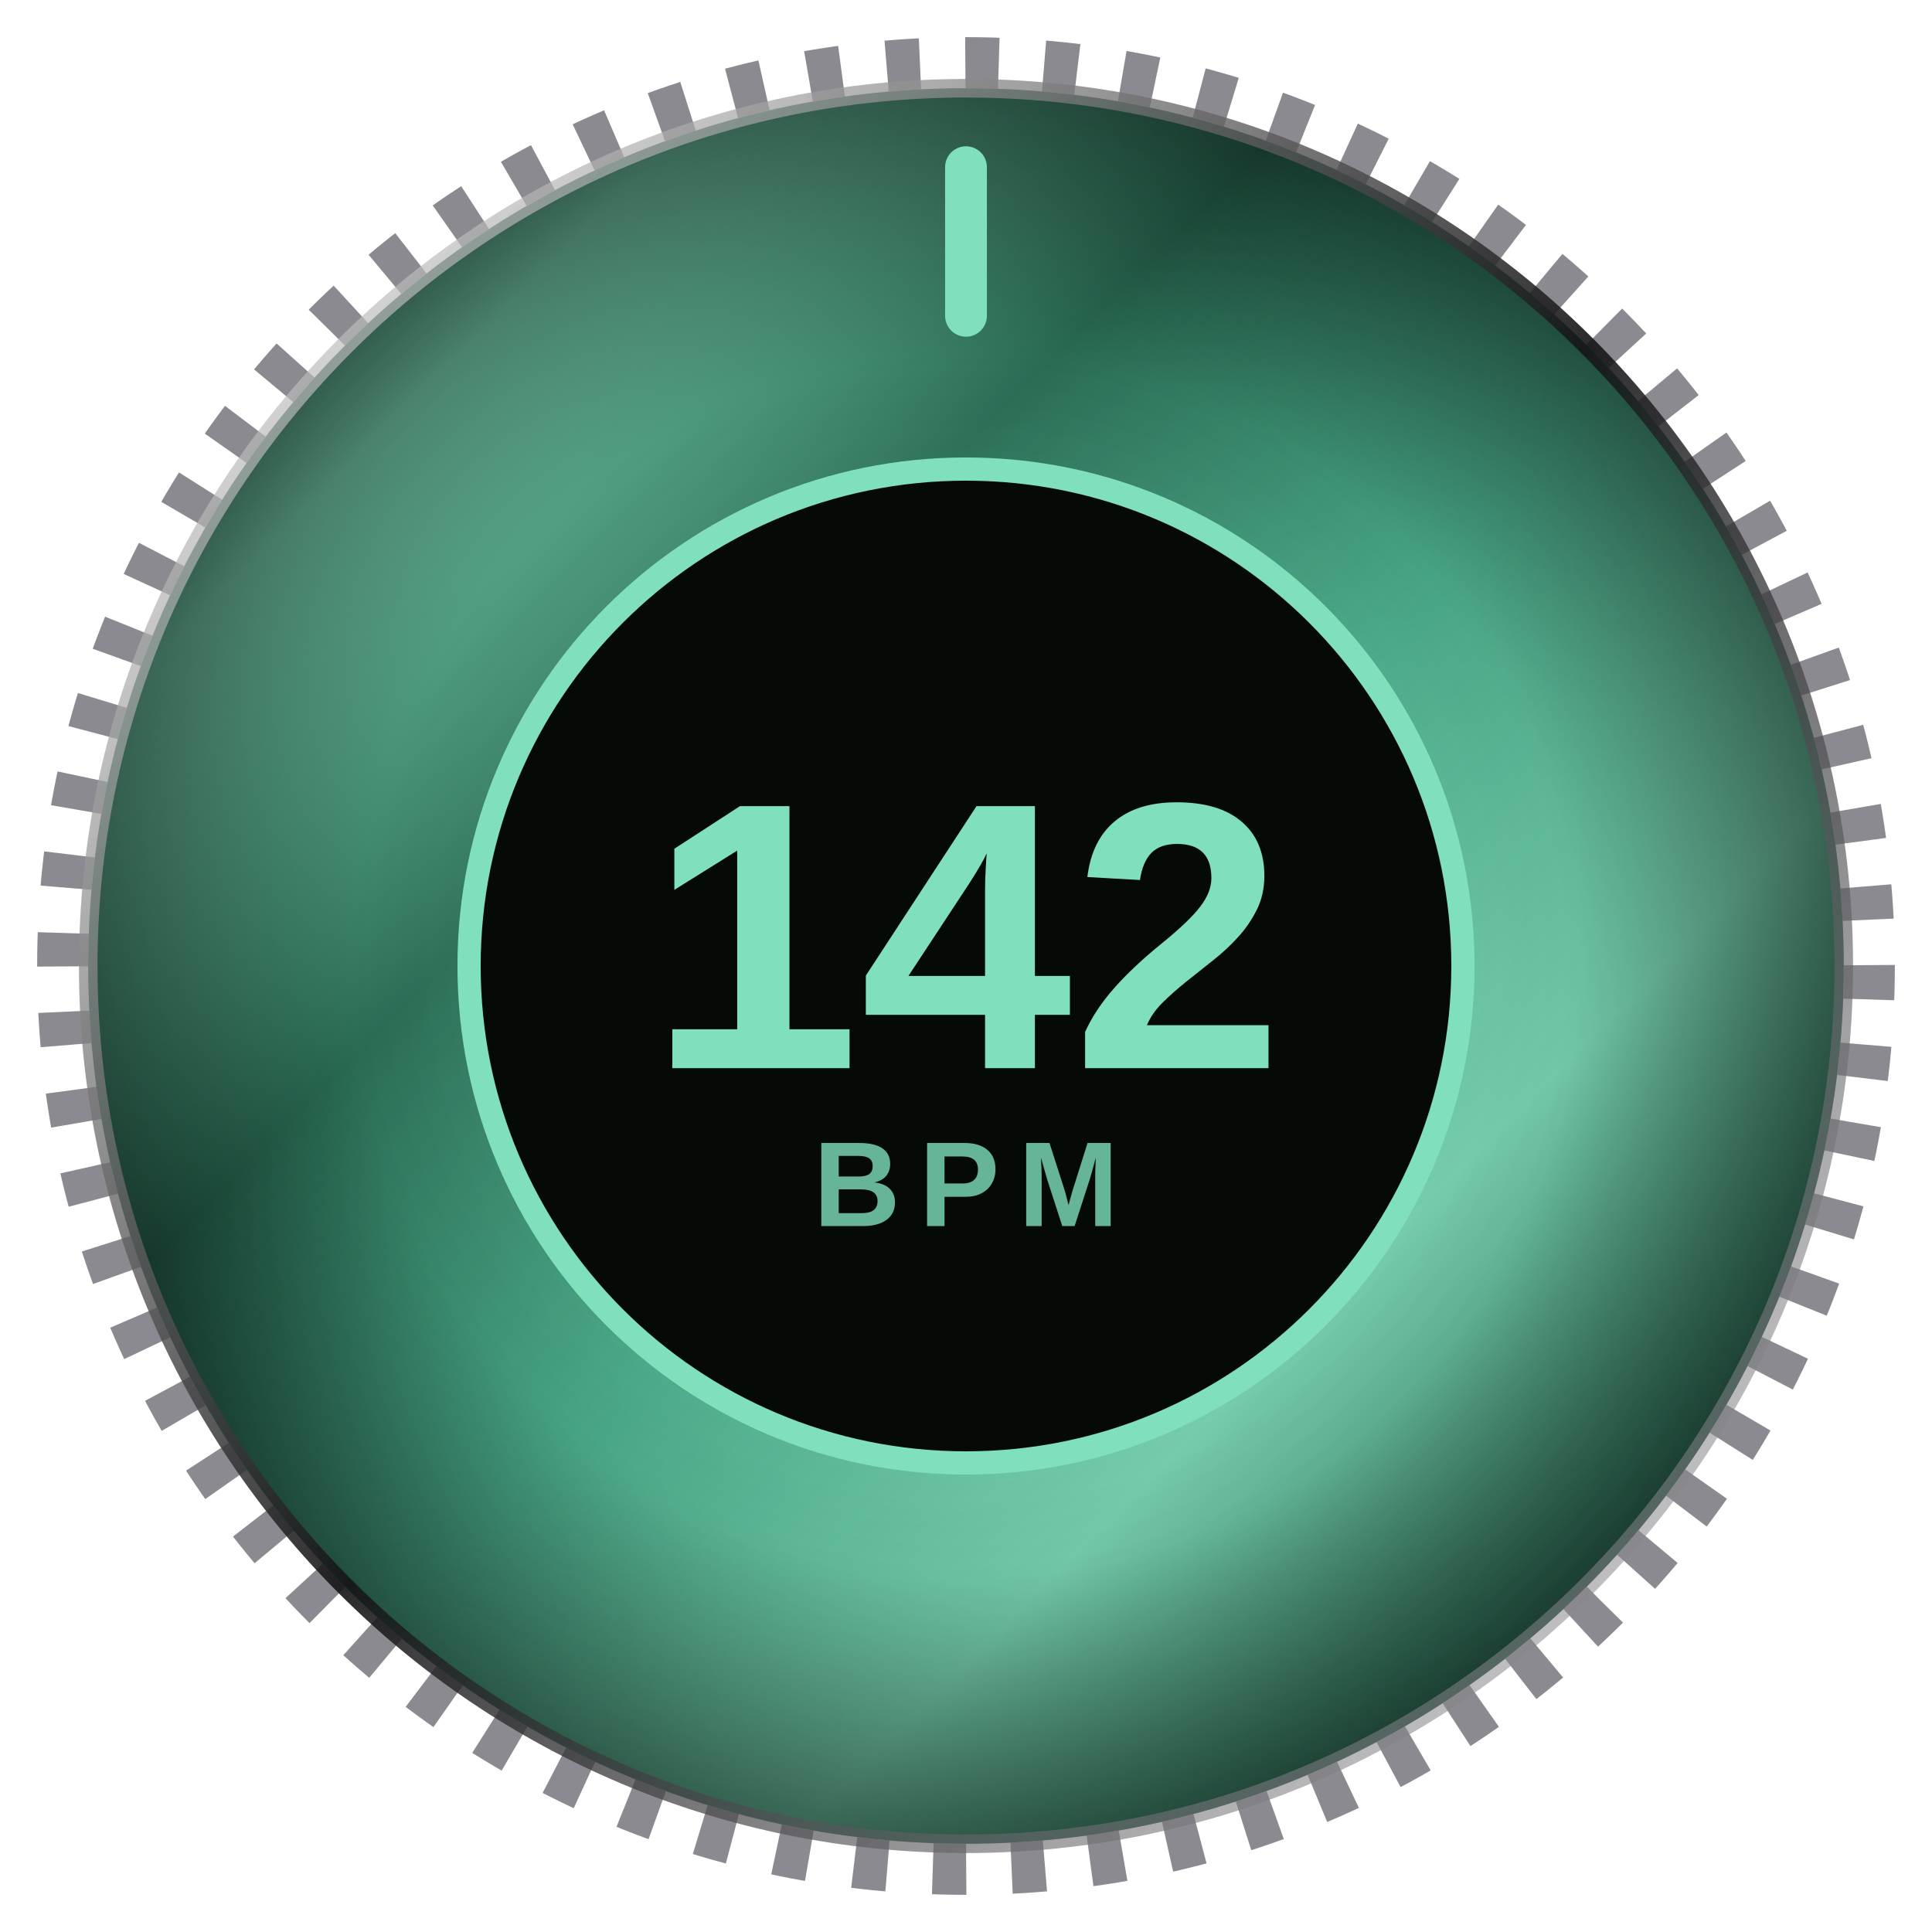
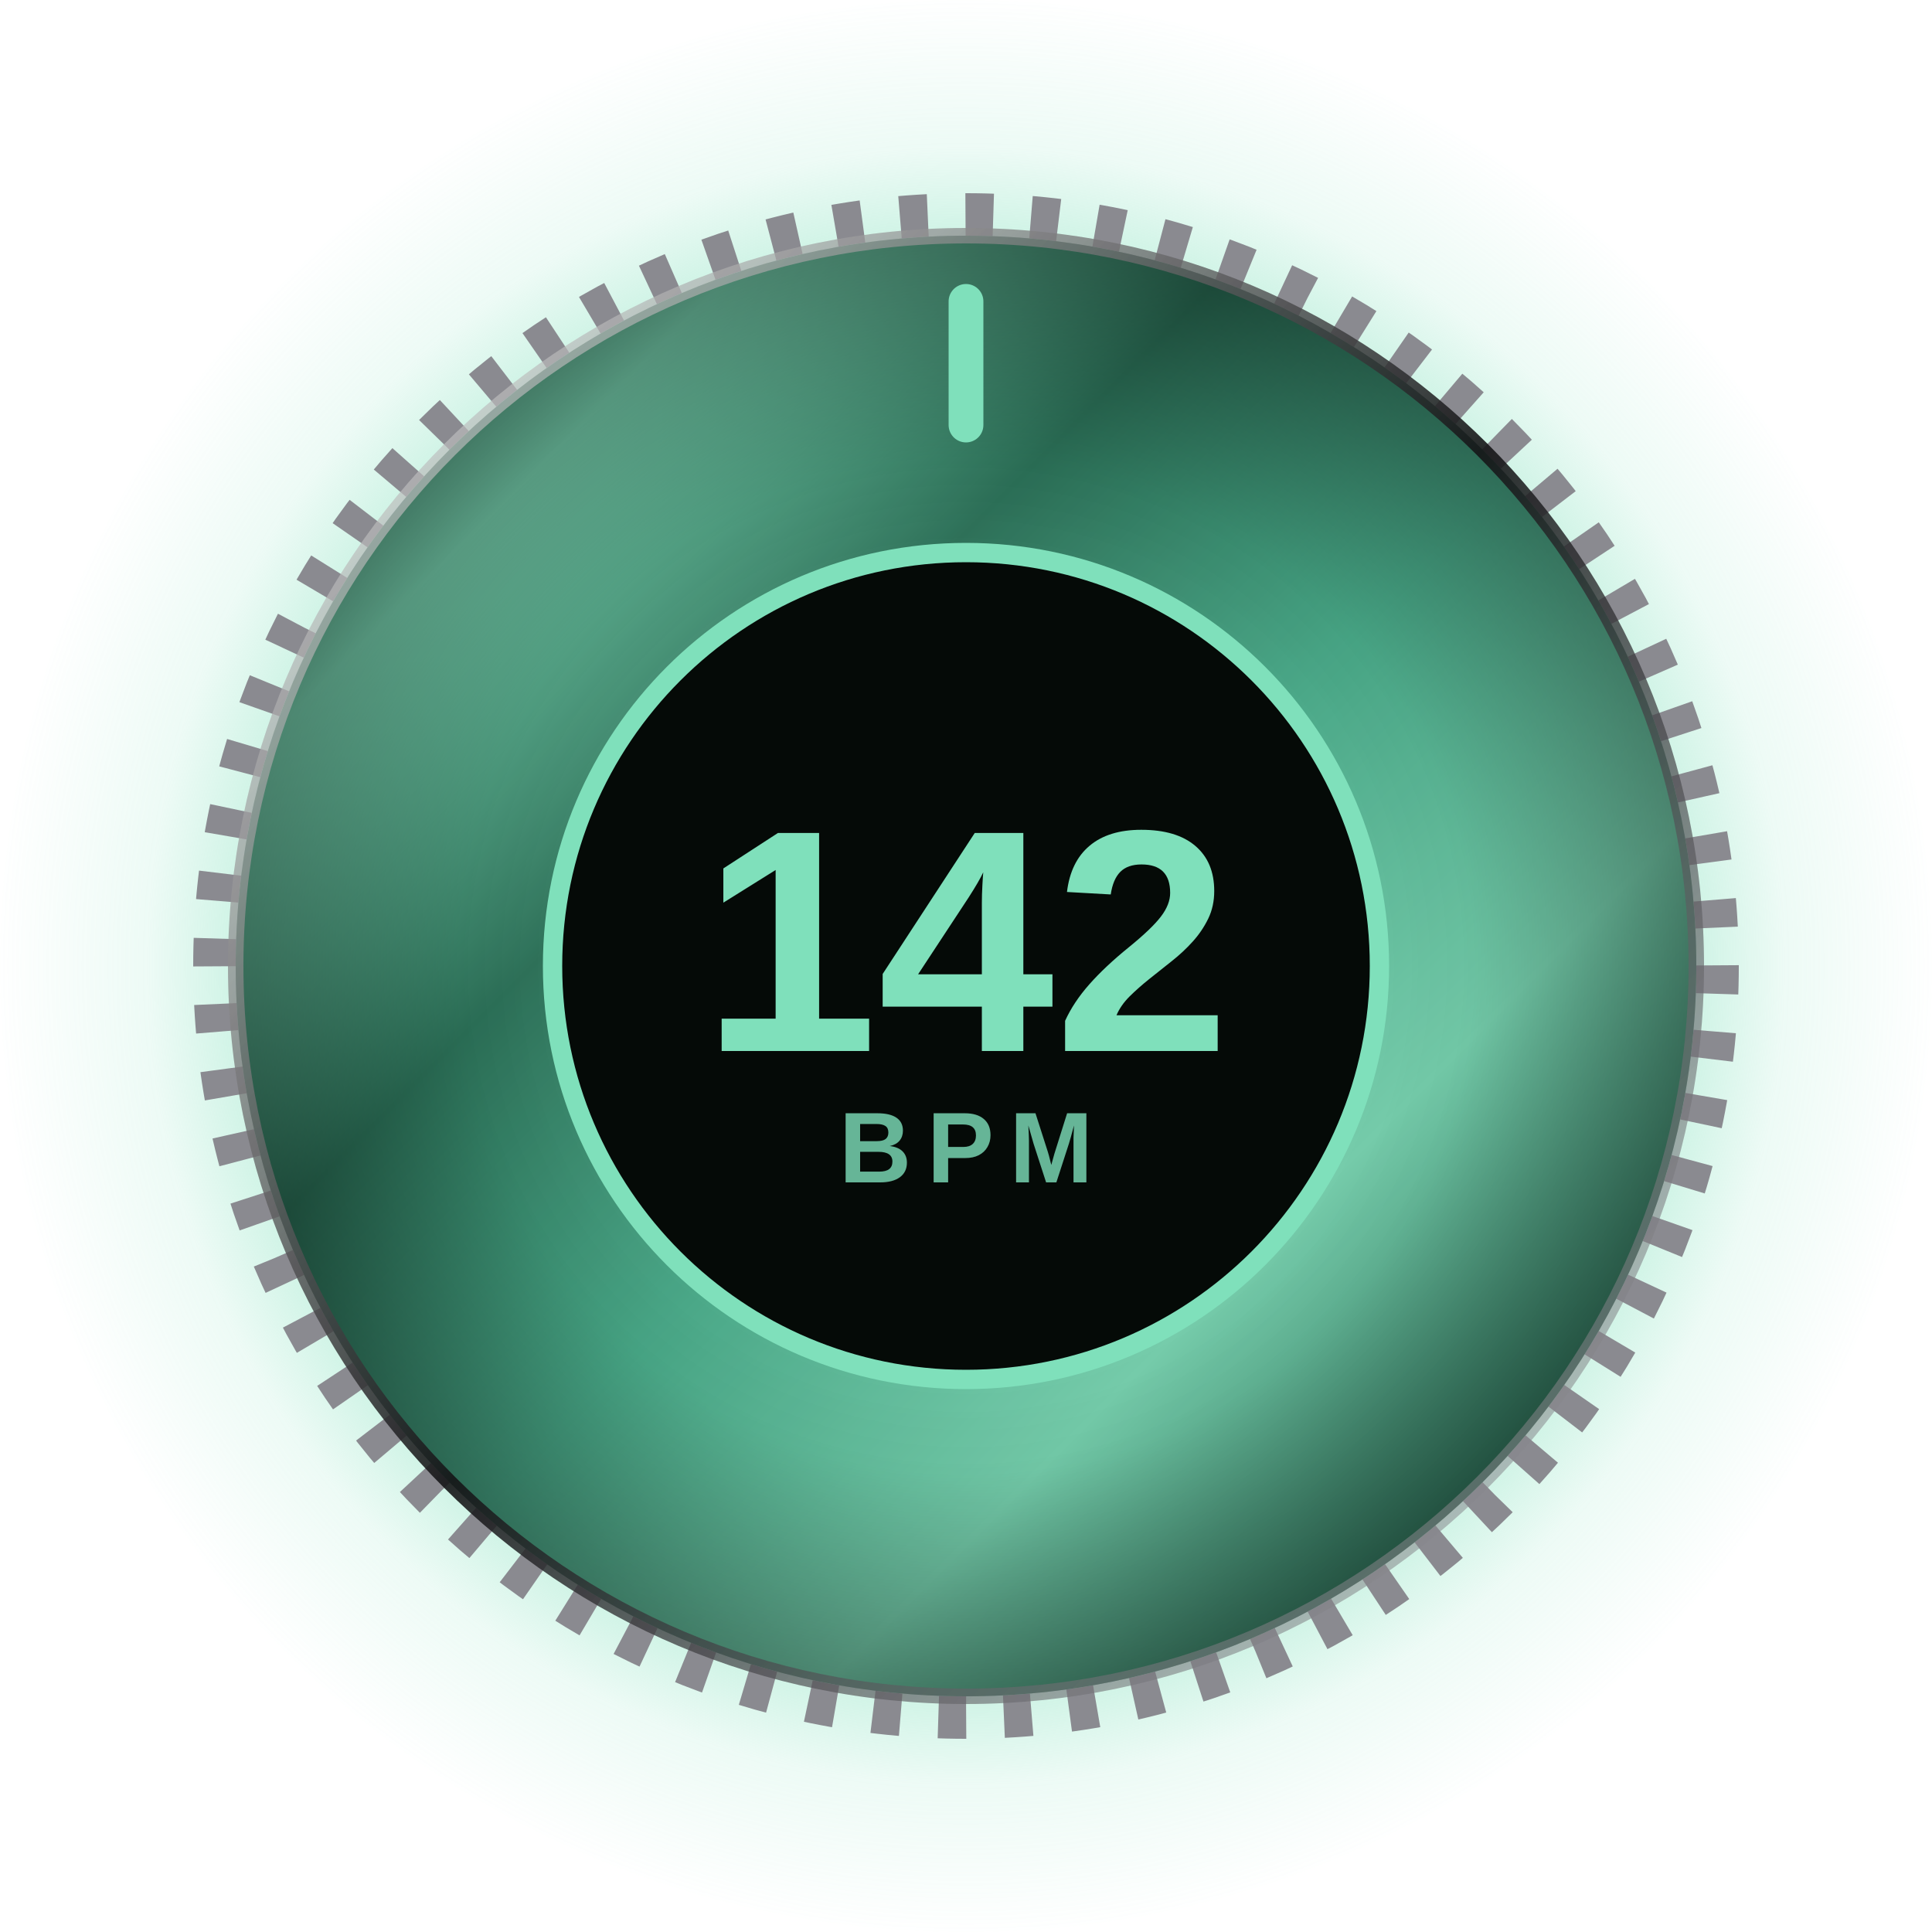
- <svg xmlns="http://www.w3.org/2000/svg" viewBox="48 48 416 416">
+ <svg xmlns="http://www.w3.org/2000/svg" viewBox="6 6 500 500">
  <defs>
+     <radialGradient id="glow" cx="50%" cy="50%" r="50%">
+       <stop offset="0.74" stop-color="#7fe0bb" stop-opacity="0.4" />
+       <stop offset="0.84" stop-color="#7fe0bb" stop-opacity="0.14" />
+       <stop offset="1" stop-color="#7fe0bb" stop-opacity="0" />
+     </radialGradient>
    <linearGradient id="metal" x1="0" y1="0" x2="1" y2="1">
      <stop offset="0" stop-color="#2f7a5f" />
      <stop offset="0.18" stop-color="#7fe0bb" />
      <stop offset="0.35" stop-color="#2f7a5f" />
      <stop offset="0.52" stop-color="#4fb894" />
      <stop offset="0.7" stop-color="#7fe0bb" />
      <stop offset="0.88" stop-color="#2f7a5f" />
      <stop offset="1" stop-color="#2f7a5f" />
    </linearGradient>
    <radialGradient id="depth" cx="50%" cy="50%" r="50%">
      <stop offset="0" stop-color="#fff" stop-opacity="0.08" />
      <stop offset="0.7" stop-color="#000" stop-opacity="0.12" />
-       <stop offset="1" stop-color="#000" stop-opacity="0.55" />
+       <stop offset="1" stop-color="#000" stop-opacity="0.4" />
    </radialGradient>
    <linearGradient id="bezel" x1="0" y1="0" x2="1" y2="1">
      <stop offset="0" stop-color="#fff" stop-opacity="0.6" />
      <stop offset="0.5" stop-color="#141416" stop-opacity="0.9" />
      <stop offset="1" stop-color="#b4b4ba" stop-opacity="0.4" />
    </linearGradient>
  </defs>
+   <circle cx="256" cy="256" r="250" fill="url(#glow)" />
  <circle cx="256" cy="256" r="194.5" fill="none" stroke="#8a8a90" stroke-width="11" stroke-dasharray="7.2 9.773" />
  <circle cx="256" cy="256" r="189" fill="url(#metal)" />
  <circle cx="256" cy="256" r="189" fill="url(#depth)" />
  <circle cx="256" cy="256" r="189" fill="none" stroke="url(#bezel)" stroke-width="4" />
  <path d="M256 84V116" stroke="#7fe0bb" stroke-width="9" stroke-linecap="round" />
  <circle cx="256" cy="256" r="107" fill="#050a07" stroke="#7fe0bb" stroke-width="5" />
  <text x="256" y="278" text-anchor="middle" font-family="Arial, Helvetica, sans-serif" font-weight="700" font-size="82" fill="#7fe0bb">142</text>
  <text x="256" y="312" text-anchor="middle" font-family="Arial, Helvetica, sans-serif" font-weight="700" font-size="26" letter-spacing="4" fill="#7fe0bb" fill-opacity="0.8">BPM</text>
</svg>
